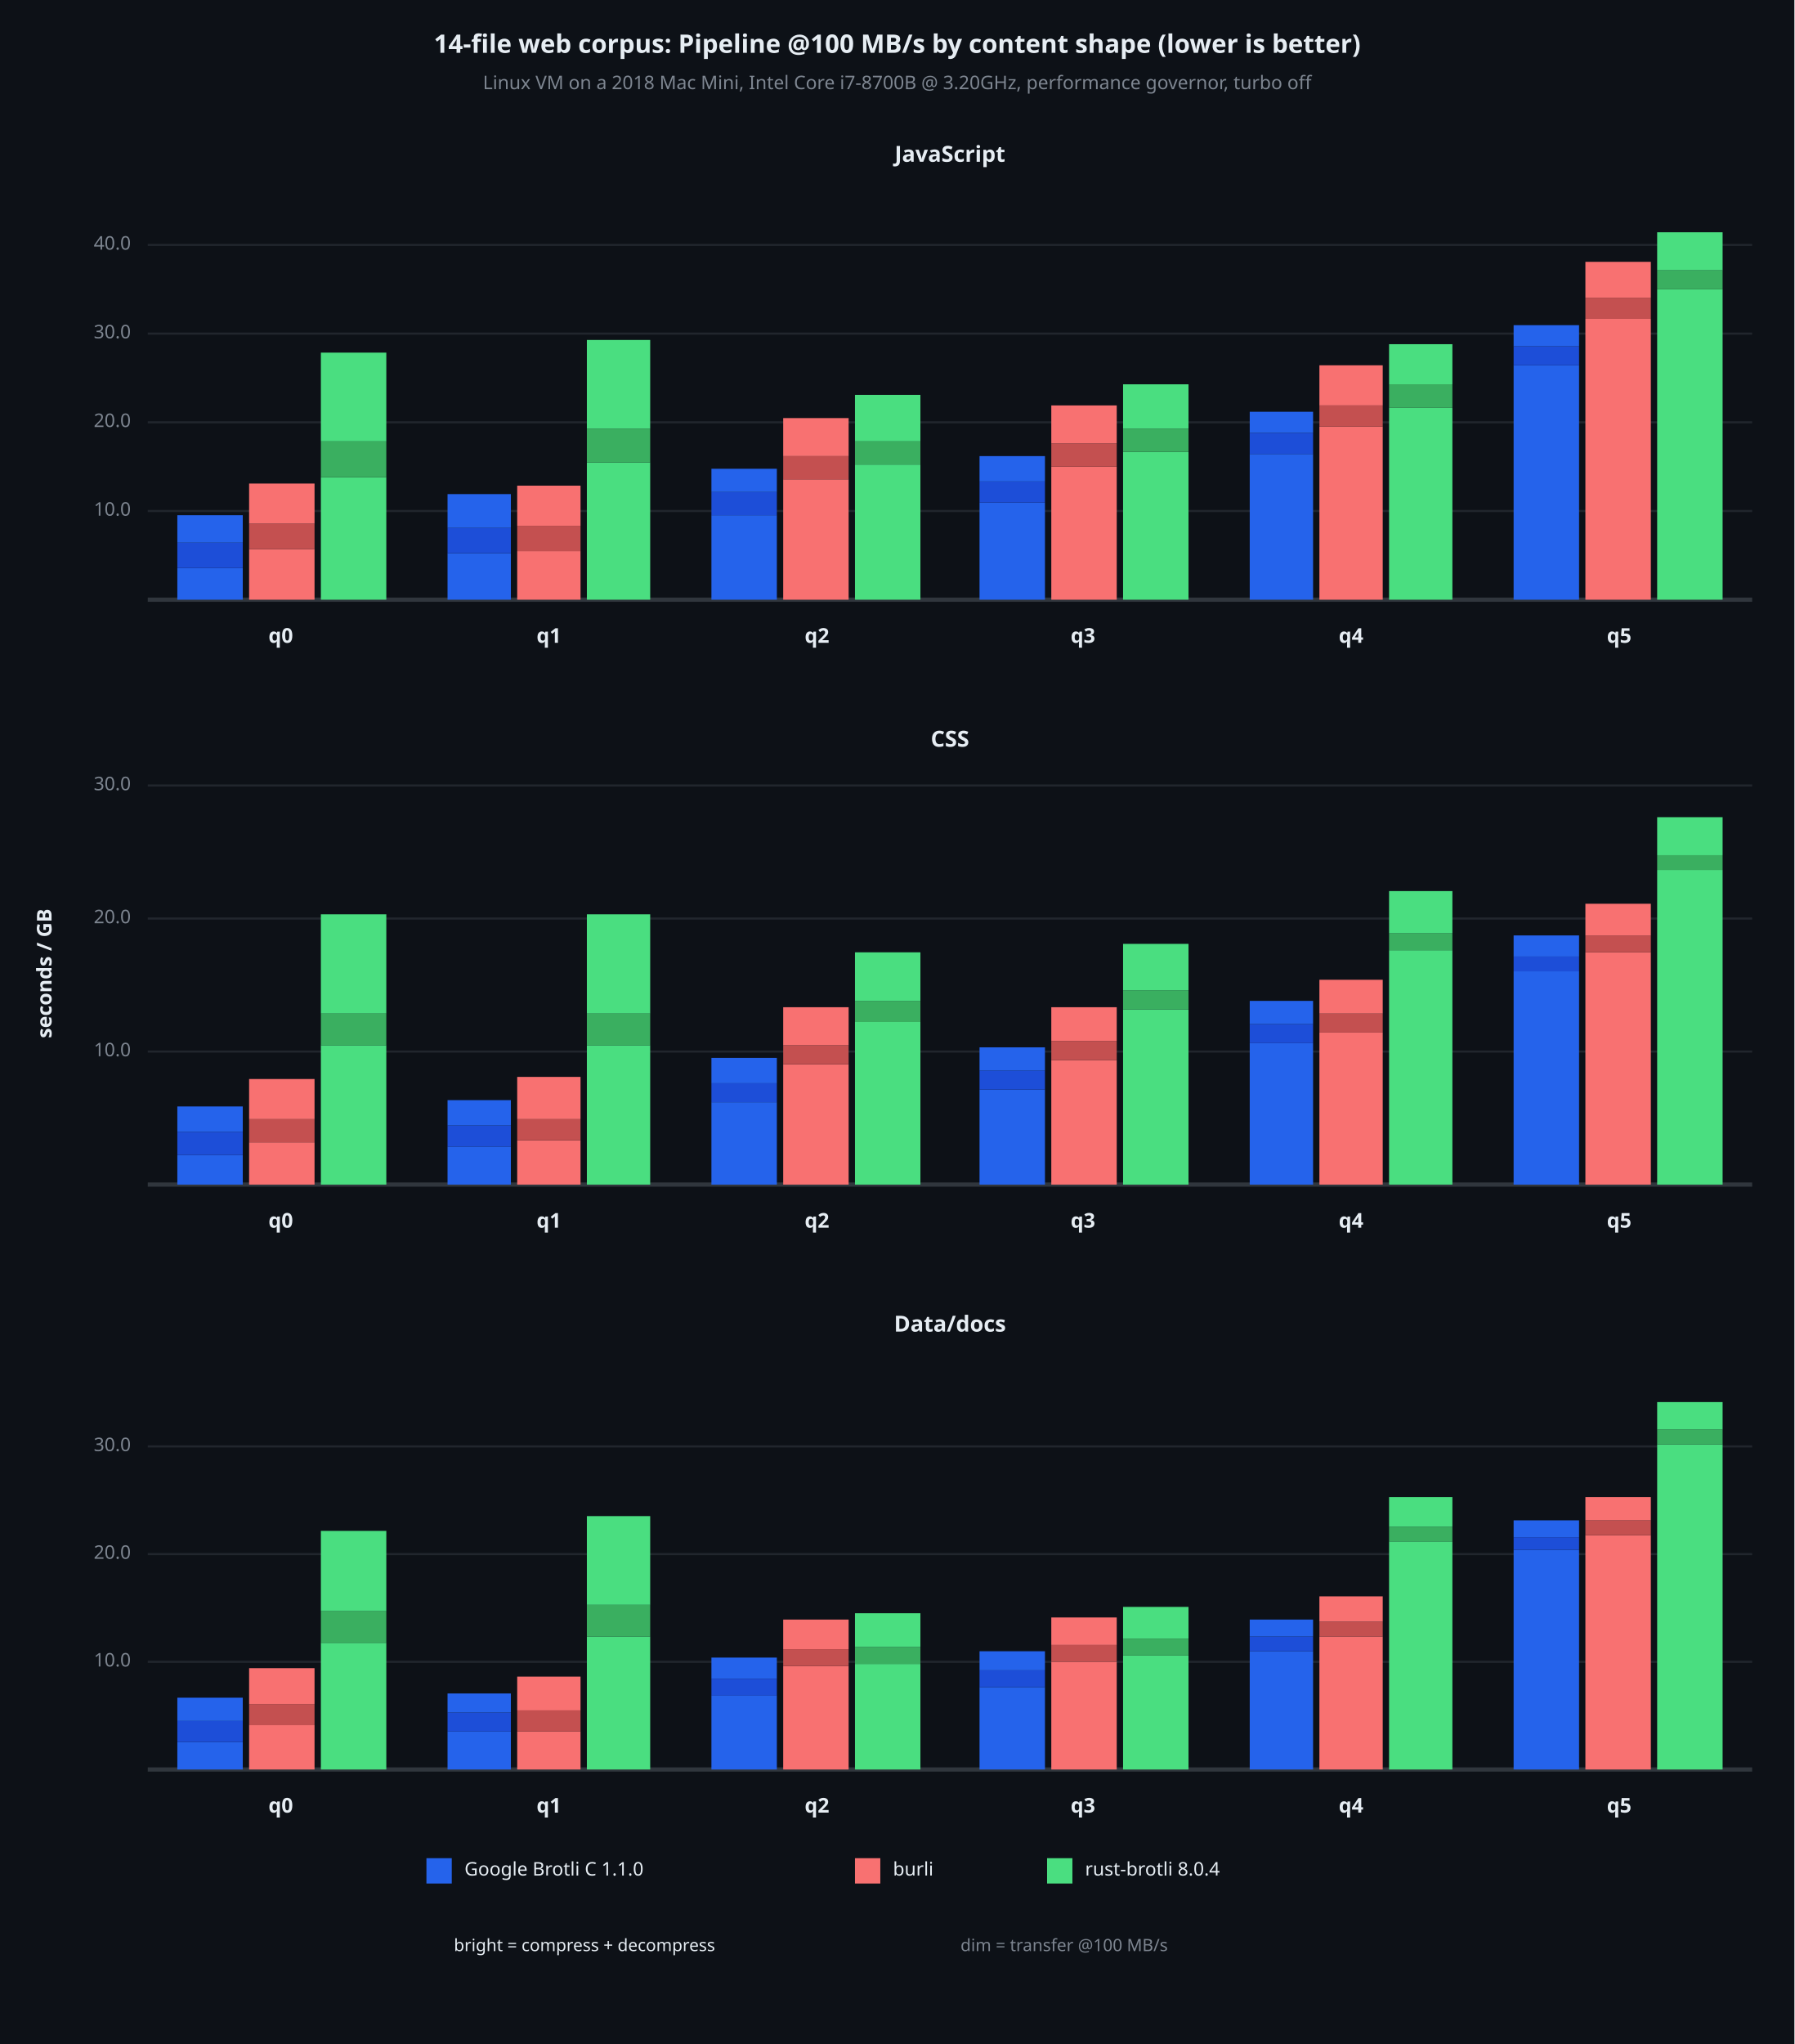
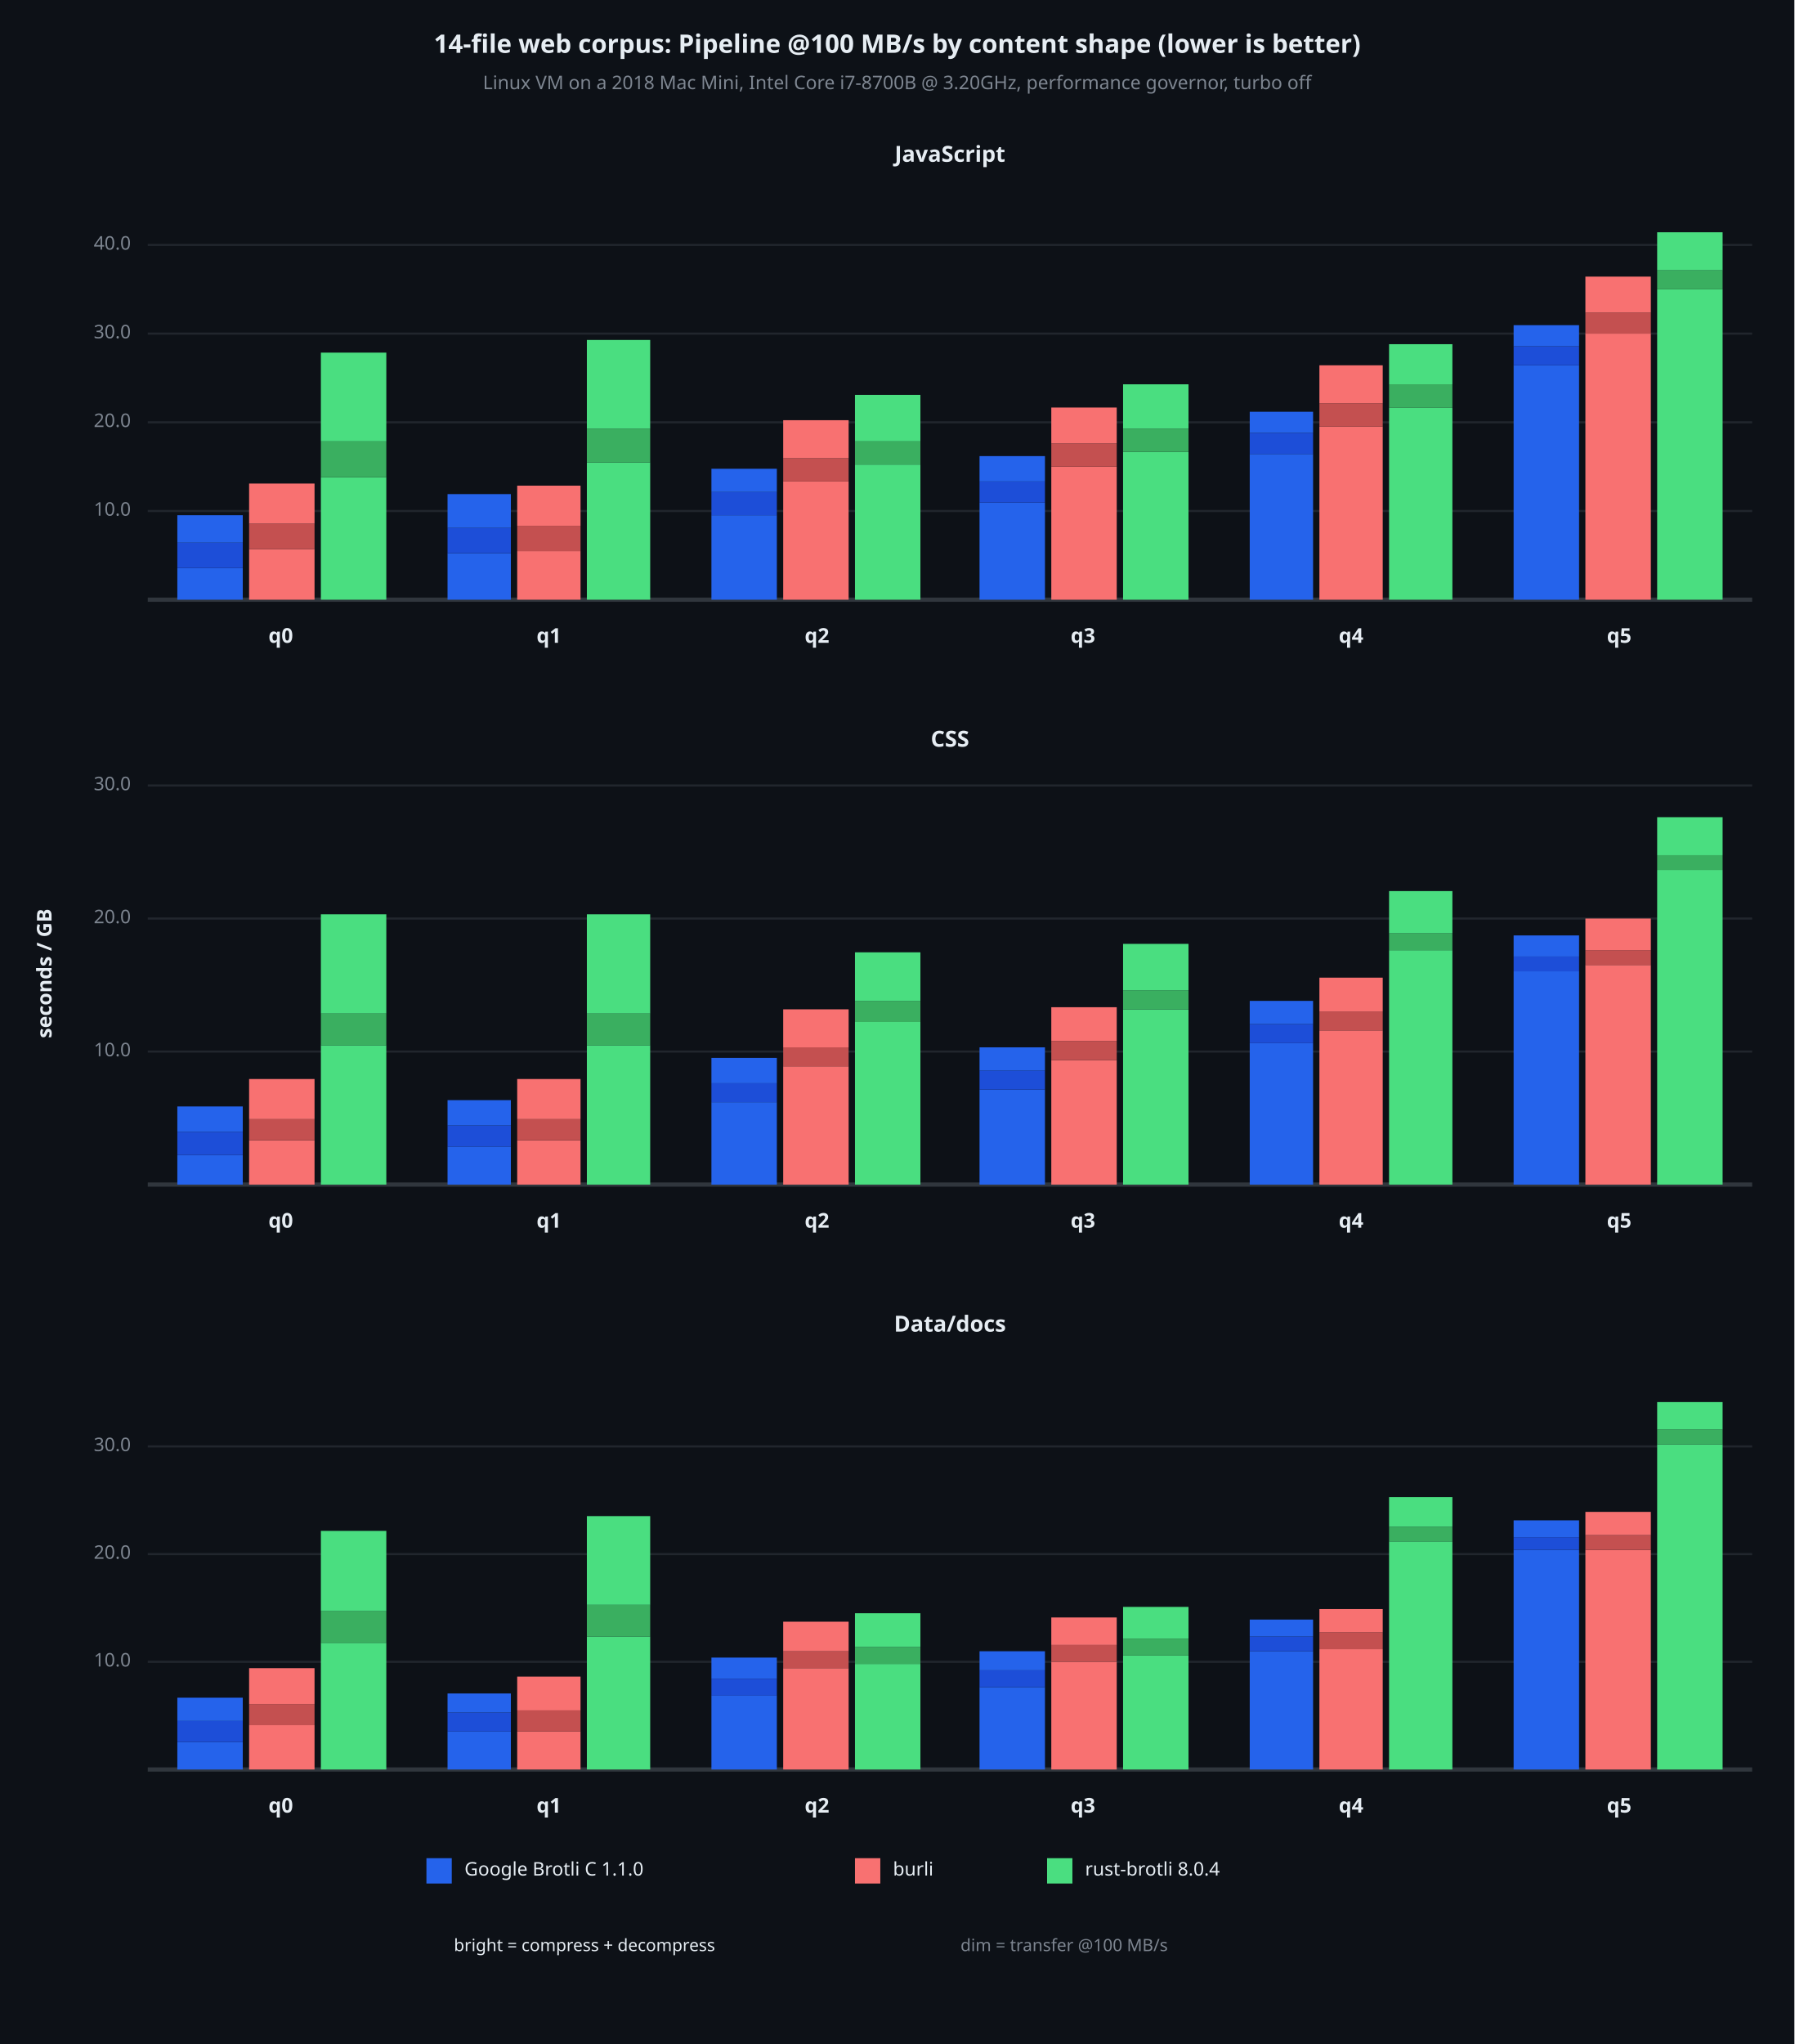
<svg xmlns="http://www.w3.org/2000/svg" viewBox="0 0 850 968" font-family="system-ui, -apple-system, sans-serif">
  <rect x="0" y="0" width="850" height="968" opacity="1" fill="#0D1117" stroke="none" />
  <text x="425" y="22" dy="0.5ex" text-anchor="middle" font-family="sans-serif" font-size="12.097" opacity="1" fill="#E6EDF3" font-weight="bold">
14-file web corpus: Pipeline @100 MB/s by content shape (lower is better)
</text>
  <text x="425" y="40" dy="0.5ex" text-anchor="middle" font-family="sans-serif" font-size="8.871" opacity="1" fill="#7D8590">
Linux VM on a 2018 Mac Mini, Intel Core i7-8700B @ 3.20GHz, performance governor, turbo off
</text>
  <text x="22" y="461" dy="0.5ex" text-anchor="middle" font-family="sans-serif" font-size="9.677" opacity="1" fill="#E6EDF3" font-weight="bold" transform="rotate(270, 22, 461)">
seconds / GB
</text>
  <text x="450" y="74" dy="0.5ex" text-anchor="middle" font-family="sans-serif" font-size="10.484" opacity="1" fill="#E6EDF3" font-weight="bold">
JavaScript
</text>
  <polyline fill="none" opacity="1" stroke="#21262D" stroke-width="1" points="70,242 830,242 " />
  <text x="62" y="242" dy="0.5ex" text-anchor="end" font-family="sans-serif" font-size="8.871" opacity="1" fill="#7D8590">
10.0
</text>
  <polyline fill="none" opacity="1" stroke="#21262D" stroke-width="1" points="70,200 830,200 " />
  <text x="62" y="200" dy="0.5ex" text-anchor="end" font-family="sans-serif" font-size="8.871" opacity="1" fill="#7D8590">
20.0
</text>
  <polyline fill="none" opacity="1" stroke="#21262D" stroke-width="1" points="70,158 830,158 " />
  <text x="62" y="158" dy="0.5ex" text-anchor="end" font-family="sans-serif" font-size="8.871" opacity="1" fill="#7D8590">
30.0
</text>
  <polyline fill="none" opacity="1" stroke="#21262D" stroke-width="1" points="70,116 830,116 " />
  <text x="62" y="116" dy="0.5ex" text-anchor="end" font-family="sans-serif" font-size="8.871" opacity="1" fill="#7D8590">
40.0
</text>
  <polyline fill="none" opacity="1" stroke="#30363D" stroke-width="2" points="70,284 830,284 " />
  <rect x="84" y="269" width="31" height="15" opacity="1" fill="#2563EB" stroke="none" />
  <rect x="84" y="257" width="31" height="12" opacity="1" fill="#1D4ED8" stroke="none" />
  <rect x="84" y="244" width="31" height="13" opacity="1" fill="#2563EB" stroke="none" />
  <rect x="118" y="260" width="31" height="24" opacity="1" fill="#F87171" stroke="none" />
  <rect x="118" y="248" width="31" height="12" opacity="1" fill="#C45050" stroke="none" />
  <rect x="118" y="229" width="31" height="19" opacity="1" fill="#F87171" stroke="none" />
  <rect x="152" y="226" width="31" height="58" opacity="1" fill="#4ADE80" stroke="none" />
  <rect x="152" y="209" width="31" height="17" opacity="1" fill="#3AAF60" stroke="none" />
  <rect x="152" y="167" width="31" height="42" opacity="1" fill="#4ADE80" stroke="none" />
  <text x="133" y="302" dy="0.5ex" text-anchor="middle" font-family="sans-serif" font-size="9.677" opacity="1" fill="#E6EDF3" font-weight="bold">
q0
</text>
  <rect x="212" y="262" width="30" height="22" opacity="1" fill="#2563EB" stroke="none" />
  <rect x="212" y="250" width="30" height="12" opacity="1" fill="#1D4ED8" stroke="none" />
  <rect x="212" y="234" width="30" height="16" opacity="1" fill="#2563EB" stroke="none" />
  <rect x="245" y="261" width="30" height="23" opacity="1" fill="#F87171" stroke="none" />
  <rect x="245" y="249" width="30" height="12" opacity="1" fill="#C45050" stroke="none" />
  <rect x="245" y="230" width="30" height="19" opacity="1" fill="#F87171" stroke="none" />
  <rect x="278" y="219" width="30" height="65" opacity="1" fill="#4ADE80" stroke="none" />
  <rect x="278" y="203" width="30" height="16" opacity="1" fill="#3AAF60" stroke="none" />
  <rect x="278" y="161" width="30" height="42" opacity="1" fill="#4ADE80" stroke="none" />
  <text x="260" y="302" dy="0.5ex" text-anchor="middle" font-family="sans-serif" font-size="9.677" opacity="1" fill="#E6EDF3" font-weight="bold">
q1
</text>
  <rect x="337" y="244" width="31" height="40" opacity="1" fill="#2563EB" stroke="none" />
  <rect x="337" y="233" width="31" height="11" opacity="1" fill="#1D4ED8" stroke="none" />
  <rect x="337" y="222" width="31" height="11" opacity="1" fill="#2563EB" stroke="none" />
-   <rect x="371" y="227" width="31" height="57" opacity="1" fill="#F87171" stroke="none" />
-   <rect x="371" y="216" width="31" height="11" opacity="1" fill="#C45050" stroke="none" />
-   <rect x="371" y="198" width="31" height="18" opacity="1" fill="#F87171" stroke="none" />
+   <rect x="371" y="228" width="31" height="56" opacity="1" fill="#F87171" stroke="none" />
+   <rect x="371" y="217" width="31" height="11" opacity="1" fill="#C45050" stroke="none" />
+   <rect x="371" y="199" width="31" height="18" opacity="1" fill="#F87171" stroke="none" />
  <rect x="405" y="220" width="31" height="64" opacity="1" fill="#4ADE80" stroke="none" />
  <rect x="405" y="209" width="31" height="11" opacity="1" fill="#3AAF60" stroke="none" />
  <rect x="405" y="187" width="31" height="22" opacity="1" fill="#4ADE80" stroke="none" />
  <text x="387" y="302" dy="0.5ex" text-anchor="middle" font-family="sans-serif" font-size="9.677" opacity="1" fill="#E6EDF3" font-weight="bold">
q2
</text>
  <rect x="464" y="238" width="31" height="46" opacity="1" fill="#2563EB" stroke="none" />
  <rect x="464" y="228" width="31" height="10" opacity="1" fill="#1D4ED8" stroke="none" />
  <rect x="464" y="216" width="31" height="12" opacity="1" fill="#2563EB" stroke="none" />
  <rect x="498" y="221" width="31" height="63" opacity="1" fill="#F87171" stroke="none" />
  <rect x="498" y="210" width="31" height="11" opacity="1" fill="#C45050" stroke="none" />
-   <rect x="498" y="192" width="31" height="18" opacity="1" fill="#F87171" stroke="none" />
+   <rect x="498" y="193" width="31" height="17" opacity="1" fill="#F87171" stroke="none" />
  <rect x="532" y="214" width="31" height="70" opacity="1" fill="#4ADE80" stroke="none" />
  <rect x="532" y="203" width="31" height="11" opacity="1" fill="#3AAF60" stroke="none" />
  <rect x="532" y="182" width="31" height="21" opacity="1" fill="#4ADE80" stroke="none" />
  <text x="513" y="302" dy="0.5ex" text-anchor="middle" font-family="sans-serif" font-size="9.677" opacity="1" fill="#E6EDF3" font-weight="bold">
q3
</text>
  <rect x="592" y="215" width="30" height="69" opacity="1" fill="#2563EB" stroke="none" />
  <rect x="592" y="205" width="30" height="10" opacity="1" fill="#1D4ED8" stroke="none" />
  <rect x="592" y="195" width="30" height="10" opacity="1" fill="#2563EB" stroke="none" />
  <rect x="625" y="202" width="30" height="82" opacity="1" fill="#F87171" stroke="none" />
-   <rect x="625" y="192" width="30" height="10" opacity="1" fill="#C45050" stroke="none" />
-   <rect x="625" y="173" width="30" height="19" opacity="1" fill="#F87171" stroke="none" />
+   <rect x="625" y="191" width="30" height="11" opacity="1" fill="#C45050" stroke="none" />
+   <rect x="625" y="173" width="30" height="18" opacity="1" fill="#F87171" stroke="none" />
  <rect x="658" y="193" width="30" height="91" opacity="1" fill="#4ADE80" stroke="none" />
  <rect x="658" y="182" width="30" height="11" opacity="1" fill="#3AAF60" stroke="none" />
  <rect x="658" y="163" width="30" height="19" opacity="1" fill="#4ADE80" stroke="none" />
  <text x="640" y="302" dy="0.5ex" text-anchor="middle" font-family="sans-serif" font-size="9.677" opacity="1" fill="#E6EDF3" font-weight="bold">
q4
</text>
  <rect x="717" y="173" width="31" height="111" opacity="1" fill="#2563EB" stroke="none" />
  <rect x="717" y="164" width="31" height="9" opacity="1" fill="#1D4ED8" stroke="none" />
  <rect x="717" y="154" width="31" height="10" opacity="1" fill="#2563EB" stroke="none" />
-   <rect x="751" y="151" width="31" height="133" opacity="1" fill="#F87171" stroke="none" />
-   <rect x="751" y="141" width="31" height="10" opacity="1" fill="#C45050" stroke="none" />
-   <rect x="751" y="124" width="31" height="17" opacity="1" fill="#F87171" stroke="none" />
+   <rect x="751" y="158" width="31" height="126" opacity="1" fill="#F87171" stroke="none" />
+   <rect x="751" y="148" width="31" height="10" opacity="1" fill="#C45050" stroke="none" />
+   <rect x="751" y="131" width="31" height="17" opacity="1" fill="#F87171" stroke="none" />
  <rect x="785" y="137" width="31" height="147" opacity="1" fill="#4ADE80" stroke="none" />
  <rect x="785" y="128" width="31" height="9" opacity="1" fill="#3AAF60" stroke="none" />
  <rect x="785" y="110" width="31" height="18" opacity="1" fill="#4ADE80" stroke="none" />
  <text x="767" y="302" dy="0.5ex" text-anchor="middle" font-family="sans-serif" font-size="9.677" opacity="1" fill="#E6EDF3" font-weight="bold">
q5
</text>
  <text x="450" y="351" dy="0.5ex" text-anchor="middle" font-family="sans-serif" font-size="10.484" opacity="1" fill="#E6EDF3" font-weight="bold">
CSS
</text>
  <polyline fill="none" opacity="1" stroke="#21262D" stroke-width="1" points="70,498 830,498 " />
  <text x="62" y="498" dy="0.5ex" text-anchor="end" font-family="sans-serif" font-size="8.871" opacity="1" fill="#7D8590">
10.0
</text>
  <polyline fill="none" opacity="1" stroke="#21262D" stroke-width="1" points="70,435 830,435 " />
  <text x="62" y="435" dy="0.5ex" text-anchor="end" font-family="sans-serif" font-size="8.871" opacity="1" fill="#7D8590">
20.0
</text>
  <polyline fill="none" opacity="1" stroke="#21262D" stroke-width="1" points="70,372 830,372 " />
  <text x="62" y="372" dy="0.5ex" text-anchor="end" font-family="sans-serif" font-size="8.871" opacity="1" fill="#7D8590">
30.0
</text>
  <polyline fill="none" opacity="1" stroke="#30363D" stroke-width="2" points="70,561 830,561 " />
  <rect x="84" y="547" width="31" height="14" opacity="1" fill="#2563EB" stroke="none" />
  <rect x="84" y="536" width="31" height="11" opacity="1" fill="#1D4ED8" stroke="none" />
  <rect x="84" y="524" width="31" height="12" opacity="1" fill="#2563EB" stroke="none" />
-   <rect x="118" y="541" width="31" height="20" opacity="1" fill="#F87171" stroke="none" />
-   <rect x="118" y="530" width="31" height="11" opacity="1" fill="#C45050" stroke="none" />
+   <rect x="118" y="540" width="31" height="21" opacity="1" fill="#F87171" stroke="none" />
+   <rect x="118" y="530" width="31" height="10" opacity="1" fill="#C45050" stroke="none" />
  <rect x="118" y="511" width="31" height="19" opacity="1" fill="#F87171" stroke="none" />
  <rect x="152" y="495" width="31" height="66" opacity="1" fill="#4ADE80" stroke="none" />
  <rect x="152" y="480" width="31" height="15" opacity="1" fill="#3AAF60" stroke="none" />
  <rect x="152" y="433" width="31" height="47" opacity="1" fill="#4ADE80" stroke="none" />
  <text x="133" y="579" dy="0.5ex" text-anchor="middle" font-family="sans-serif" font-size="9.677" opacity="1" fill="#E6EDF3" font-weight="bold">
q0
</text>
  <rect x="212" y="543" width="30" height="18" opacity="1" fill="#2563EB" stroke="none" />
  <rect x="212" y="533" width="30" height="10" opacity="1" fill="#1D4ED8" stroke="none" />
  <rect x="212" y="521" width="30" height="12" opacity="1" fill="#2563EB" stroke="none" />
  <rect x="245" y="540" width="30" height="21" opacity="1" fill="#F87171" stroke="none" />
  <rect x="245" y="530" width="30" height="10" opacity="1" fill="#C45050" stroke="none" />
-   <rect x="245" y="510" width="30" height="20" opacity="1" fill="#F87171" stroke="none" />
+   <rect x="245" y="511" width="30" height="19" opacity="1" fill="#F87171" stroke="none" />
  <rect x="278" y="495" width="30" height="66" opacity="1" fill="#4ADE80" stroke="none" />
  <rect x="278" y="480" width="30" height="15" opacity="1" fill="#3AAF60" stroke="none" />
  <rect x="278" y="433" width="30" height="47" opacity="1" fill="#4ADE80" stroke="none" />
  <text x="260" y="579" dy="0.5ex" text-anchor="middle" font-family="sans-serif" font-size="9.677" opacity="1" fill="#E6EDF3" font-weight="bold">
q1
</text>
  <rect x="337" y="522" width="31" height="39" opacity="1" fill="#2563EB" stroke="none" />
  <rect x="337" y="513" width="31" height="9" opacity="1" fill="#1D4ED8" stroke="none" />
  <rect x="337" y="501" width="31" height="12" opacity="1" fill="#2563EB" stroke="none" />
-   <rect x="371" y="504" width="31" height="57" opacity="1" fill="#F87171" stroke="none" />
-   <rect x="371" y="495" width="31" height="9" opacity="1" fill="#C45050" stroke="none" />
-   <rect x="371" y="477" width="31" height="18" opacity="1" fill="#F87171" stroke="none" />
+   <rect x="371" y="505" width="31" height="56" opacity="1" fill="#F87171" stroke="none" />
+   <rect x="371" y="496" width="31" height="9" opacity="1" fill="#C45050" stroke="none" />
+   <rect x="371" y="478" width="31" height="18" opacity="1" fill="#F87171" stroke="none" />
  <rect x="405" y="484" width="31" height="77" opacity="1" fill="#4ADE80" stroke="none" />
  <rect x="405" y="474" width="31" height="10" opacity="1" fill="#3AAF60" stroke="none" />
  <rect x="405" y="451" width="31" height="23" opacity="1" fill="#4ADE80" stroke="none" />
  <text x="387" y="579" dy="0.5ex" text-anchor="middle" font-family="sans-serif" font-size="9.677" opacity="1" fill="#E6EDF3" font-weight="bold">
q2
</text>
  <rect x="464" y="516" width="31" height="45" opacity="1" fill="#2563EB" stroke="none" />
  <rect x="464" y="507" width="31" height="9" opacity="1" fill="#1D4ED8" stroke="none" />
  <rect x="464" y="496" width="31" height="11" opacity="1" fill="#2563EB" stroke="none" />
  <rect x="498" y="502" width="31" height="59" opacity="1" fill="#F87171" stroke="none" />
  <rect x="498" y="493" width="31" height="9" opacity="1" fill="#C45050" stroke="none" />
  <rect x="498" y="477" width="31" height="16" opacity="1" fill="#F87171" stroke="none" />
  <rect x="532" y="478" width="31" height="83" opacity="1" fill="#4ADE80" stroke="none" />
  <rect x="532" y="469" width="31" height="9" opacity="1" fill="#3AAF60" stroke="none" />
  <rect x="532" y="447" width="31" height="22" opacity="1" fill="#4ADE80" stroke="none" />
  <text x="513" y="579" dy="0.5ex" text-anchor="middle" font-family="sans-serif" font-size="9.677" opacity="1" fill="#E6EDF3" font-weight="bold">
q3
</text>
  <rect x="592" y="494" width="30" height="67" opacity="1" fill="#2563EB" stroke="none" />
  <rect x="592" y="485" width="30" height="9" opacity="1" fill="#1D4ED8" stroke="none" />
  <rect x="592" y="474" width="30" height="11" opacity="1" fill="#2563EB" stroke="none" />
-   <rect x="625" y="489" width="30" height="72" opacity="1" fill="#F87171" stroke="none" />
-   <rect x="625" y="480" width="30" height="9" opacity="1" fill="#C45050" stroke="none" />
-   <rect x="625" y="464" width="30" height="16" opacity="1" fill="#F87171" stroke="none" />
+   <rect x="625" y="488" width="30" height="73" opacity="1" fill="#F87171" stroke="none" />
+   <rect x="625" y="479" width="30" height="9" opacity="1" fill="#C45050" stroke="none" />
+   <rect x="625" y="463" width="30" height="16" opacity="1" fill="#F87171" stroke="none" />
  <rect x="658" y="450" width="30" height="111" opacity="1" fill="#4ADE80" stroke="none" />
  <rect x="658" y="442" width="30" height="8" opacity="1" fill="#3AAF60" stroke="none" />
  <rect x="658" y="422" width="30" height="20" opacity="1" fill="#4ADE80" stroke="none" />
  <text x="640" y="579" dy="0.5ex" text-anchor="middle" font-family="sans-serif" font-size="9.677" opacity="1" fill="#E6EDF3" font-weight="bold">
q4
</text>
  <rect x="717" y="460" width="31" height="101" opacity="1" fill="#2563EB" stroke="none" />
  <rect x="717" y="453" width="31" height="7" opacity="1" fill="#1D4ED8" stroke="none" />
  <rect x="717" y="443" width="31" height="10" opacity="1" fill="#2563EB" stroke="none" />
-   <rect x="751" y="451" width="31" height="110" opacity="1" fill="#F87171" stroke="none" />
-   <rect x="751" y="443" width="31" height="8" opacity="1" fill="#C45050" stroke="none" />
-   <rect x="751" y="428" width="31" height="15" opacity="1" fill="#F87171" stroke="none" />
+   <rect x="751" y="457" width="31" height="104" opacity="1" fill="#F87171" stroke="none" />
+   <rect x="751" y="450" width="31" height="7" opacity="1" fill="#C45050" stroke="none" />
+   <rect x="751" y="435" width="31" height="15" opacity="1" fill="#F87171" stroke="none" />
  <rect x="785" y="412" width="31" height="149" opacity="1" fill="#4ADE80" stroke="none" />
  <rect x="785" y="405" width="31" height="7" opacity="1" fill="#3AAF60" stroke="none" />
  <rect x="785" y="387" width="31" height="18" opacity="1" fill="#4ADE80" stroke="none" />
  <text x="767" y="579" dy="0.5ex" text-anchor="middle" font-family="sans-serif" font-size="9.677" opacity="1" fill="#E6EDF3" font-weight="bold">
q5
</text>
  <text x="450" y="628" dy="0.5ex" text-anchor="middle" font-family="sans-serif" font-size="10.484" opacity="1" fill="#E6EDF3" font-weight="bold">
Data/docs
</text>
  <polyline fill="none" opacity="1" stroke="#21262D" stroke-width="1" points="70,787 830,787 " />
  <text x="62" y="787" dy="0.5ex" text-anchor="end" font-family="sans-serif" font-size="8.871" opacity="1" fill="#7D8590">
10.0
</text>
  <polyline fill="none" opacity="1" stroke="#21262D" stroke-width="1" points="70,736 830,736 " />
  <text x="62" y="736" dy="0.5ex" text-anchor="end" font-family="sans-serif" font-size="8.871" opacity="1" fill="#7D8590">
20.0
</text>
  <polyline fill="none" opacity="1" stroke="#21262D" stroke-width="1" points="70,685 830,685 " />
  <text x="62" y="685" dy="0.5ex" text-anchor="end" font-family="sans-serif" font-size="8.871" opacity="1" fill="#7D8590">
30.0
</text>
  <polyline fill="none" opacity="1" stroke="#30363D" stroke-width="2" points="70,838 830,838 " />
  <rect x="84" y="825" width="31" height="13" opacity="1" fill="#2563EB" stroke="none" />
  <rect x="84" y="815" width="31" height="10" opacity="1" fill="#1D4ED8" stroke="none" />
  <rect x="84" y="804" width="31" height="11" opacity="1" fill="#2563EB" stroke="none" />
  <rect x="118" y="817" width="31" height="21" opacity="1" fill="#F87171" stroke="none" />
  <rect x="118" y="807" width="31" height="10" opacity="1" fill="#C45050" stroke="none" />
  <rect x="118" y="790" width="31" height="17" opacity="1" fill="#F87171" stroke="none" />
  <rect x="152" y="778" width="31" height="60" opacity="1" fill="#4ADE80" stroke="none" />
  <rect x="152" y="763" width="31" height="15" opacity="1" fill="#3AAF60" stroke="none" />
  <rect x="152" y="725" width="31" height="38" opacity="1" fill="#4ADE80" stroke="none" />
  <text x="133" y="856" dy="0.5ex" text-anchor="middle" font-family="sans-serif" font-size="9.677" opacity="1" fill="#E6EDF3" font-weight="bold">
q0
</text>
  <rect x="212" y="820" width="30" height="18" opacity="1" fill="#2563EB" stroke="none" />
  <rect x="212" y="811" width="30" height="9" opacity="1" fill="#1D4ED8" stroke="none" />
  <rect x="212" y="802" width="30" height="9" opacity="1" fill="#2563EB" stroke="none" />
  <rect x="245" y="820" width="30" height="18" opacity="1" fill="#F87171" stroke="none" />
  <rect x="245" y="810" width="30" height="10" opacity="1" fill="#C45050" stroke="none" />
  <rect x="245" y="794" width="30" height="16" opacity="1" fill="#F87171" stroke="none" />
  <rect x="278" y="775" width="30" height="63" opacity="1" fill="#4ADE80" stroke="none" />
  <rect x="278" y="760" width="30" height="15" opacity="1" fill="#3AAF60" stroke="none" />
  <rect x="278" y="718" width="30" height="42" opacity="1" fill="#4ADE80" stroke="none" />
  <text x="260" y="856" dy="0.5ex" text-anchor="middle" font-family="sans-serif" font-size="9.677" opacity="1" fill="#E6EDF3" font-weight="bold">
q1
</text>
  <rect x="337" y="803" width="31" height="35" opacity="1" fill="#2563EB" stroke="none" />
  <rect x="337" y="795" width="31" height="8" opacity="1" fill="#1D4ED8" stroke="none" />
  <rect x="337" y="785" width="31" height="10" opacity="1" fill="#2563EB" stroke="none" />
-   <rect x="371" y="789" width="31" height="49" opacity="1" fill="#F87171" stroke="none" />
-   <rect x="371" y="781" width="31" height="8" opacity="1" fill="#C45050" stroke="none" />
-   <rect x="371" y="767" width="31" height="14" opacity="1" fill="#F87171" stroke="none" />
+   <rect x="371" y="790" width="31" height="48" opacity="1" fill="#F87171" stroke="none" />
+   <rect x="371" y="782" width="31" height="8" opacity="1" fill="#C45050" stroke="none" />
+   <rect x="371" y="768" width="31" height="14" opacity="1" fill="#F87171" stroke="none" />
  <rect x="405" y="788" width="31" height="50" opacity="1" fill="#4ADE80" stroke="none" />
  <rect x="405" y="780" width="31" height="8" opacity="1" fill="#3AAF60" stroke="none" />
  <rect x="405" y="764" width="31" height="16" opacity="1" fill="#4ADE80" stroke="none" />
  <text x="387" y="856" dy="0.5ex" text-anchor="middle" font-family="sans-serif" font-size="9.677" opacity="1" fill="#E6EDF3" font-weight="bold">
q2
</text>
  <rect x="464" y="799" width="31" height="39" opacity="1" fill="#2563EB" stroke="none" />
  <rect x="464" y="791" width="31" height="8" opacity="1" fill="#1D4ED8" stroke="none" />
  <rect x="464" y="782" width="31" height="9" opacity="1" fill="#2563EB" stroke="none" />
  <rect x="498" y="787" width="31" height="51" opacity="1" fill="#F87171" stroke="none" />
  <rect x="498" y="779" width="31" height="8" opacity="1" fill="#C45050" stroke="none" />
  <rect x="498" y="766" width="31" height="13" opacity="1" fill="#F87171" stroke="none" />
  <rect x="532" y="784" width="31" height="54" opacity="1" fill="#4ADE80" stroke="none" />
  <rect x="532" y="776" width="31" height="8" opacity="1" fill="#3AAF60" stroke="none" />
  <rect x="532" y="761" width="31" height="15" opacity="1" fill="#4ADE80" stroke="none" />
  <text x="513" y="856" dy="0.5ex" text-anchor="middle" font-family="sans-serif" font-size="9.677" opacity="1" fill="#E6EDF3" font-weight="bold">
q3
</text>
  <rect x="592" y="782" width="30" height="56" opacity="1" fill="#2563EB" stroke="none" />
  <rect x="592" y="775" width="30" height="7" opacity="1" fill="#1D4ED8" stroke="none" />
  <rect x="592" y="767" width="30" height="8" opacity="1" fill="#2563EB" stroke="none" />
-   <rect x="625" y="775" width="30" height="63" opacity="1" fill="#F87171" stroke="none" />
-   <rect x="625" y="768" width="30" height="7" opacity="1" fill="#C45050" stroke="none" />
-   <rect x="625" y="756" width="30" height="12" opacity="1" fill="#F87171" stroke="none" />
+   <rect x="625" y="781" width="30" height="57" opacity="1" fill="#F87171" stroke="none" />
+   <rect x="625" y="773" width="30" height="8" opacity="1" fill="#C45050" stroke="none" />
+   <rect x="625" y="762" width="30" height="11" opacity="1" fill="#F87171" stroke="none" />
  <rect x="658" y="730" width="30" height="108" opacity="1" fill="#4ADE80" stroke="none" />
  <rect x="658" y="723" width="30" height="7" opacity="1" fill="#3AAF60" stroke="none" />
  <rect x="658" y="709" width="30" height="14" opacity="1" fill="#4ADE80" stroke="none" />
  <text x="640" y="856" dy="0.5ex" text-anchor="middle" font-family="sans-serif" font-size="9.677" opacity="1" fill="#E6EDF3" font-weight="bold">
q4
</text>
  <rect x="717" y="734" width="31" height="104" opacity="1" fill="#2563EB" stroke="none" />
  <rect x="717" y="728" width="31" height="6" opacity="1" fill="#1D4ED8" stroke="none" />
  <rect x="717" y="720" width="31" height="8" opacity="1" fill="#2563EB" stroke="none" />
-   <rect x="751" y="727" width="31" height="111" opacity="1" fill="#F87171" stroke="none" />
-   <rect x="751" y="720" width="31" height="7" opacity="1" fill="#C45050" stroke="none" />
-   <rect x="751" y="709" width="31" height="11" opacity="1" fill="#F87171" stroke="none" />
+   <rect x="751" y="734" width="31" height="104" opacity="1" fill="#F87171" stroke="none" />
+   <rect x="751" y="727" width="31" height="7" opacity="1" fill="#C45050" stroke="none" />
+   <rect x="751" y="716" width="31" height="11" opacity="1" fill="#F87171" stroke="none" />
  <rect x="785" y="684" width="31" height="154" opacity="1" fill="#4ADE80" stroke="none" />
  <rect x="785" y="677" width="31" height="7" opacity="1" fill="#3AAF60" stroke="none" />
  <rect x="785" y="664" width="31" height="13" opacity="1" fill="#4ADE80" stroke="none" />
  <text x="767" y="856" dy="0.5ex" text-anchor="middle" font-family="sans-serif" font-size="9.677" opacity="1" fill="#E6EDF3" font-weight="bold">
q5
</text>
  <rect x="202" y="880" width="12" height="12" opacity="1" fill="#2563EB" stroke="none" />
  <text x="220" y="886" dy="0.5ex" text-anchor="start" font-family="sans-serif" font-size="8.871" opacity="1" fill="#E6EDF3">
Google Brotli C 1.1.0
</text>
  <rect x="405" y="880" width="12" height="12" opacity="1" fill="#F87171" stroke="none" />
  <text x="423" y="886" dy="0.5ex" text-anchor="start" font-family="sans-serif" font-size="8.871" opacity="1" fill="#E6EDF3">
burli
</text>
  <rect x="496" y="880" width="12" height="12" opacity="1" fill="#4ADE80" stroke="none" />
  <text x="514" y="886" dy="0.5ex" text-anchor="start" font-family="sans-serif" font-size="8.871" opacity="1" fill="#E6EDF3">
rust-brotli 8.0.4
</text>
  <text x="215" y="922" dy="0.5ex" text-anchor="start" font-family="sans-serif" font-size="8.065" opacity="1" fill="#E6EDF3">
bright = compress + decompress
</text>
  <text x="455" y="922" dy="0.5ex" text-anchor="start" font-family="sans-serif" font-size="8.065" opacity="1" fill="#7D8590">
dim = transfer @100 MB/s
</text>
</svg>
